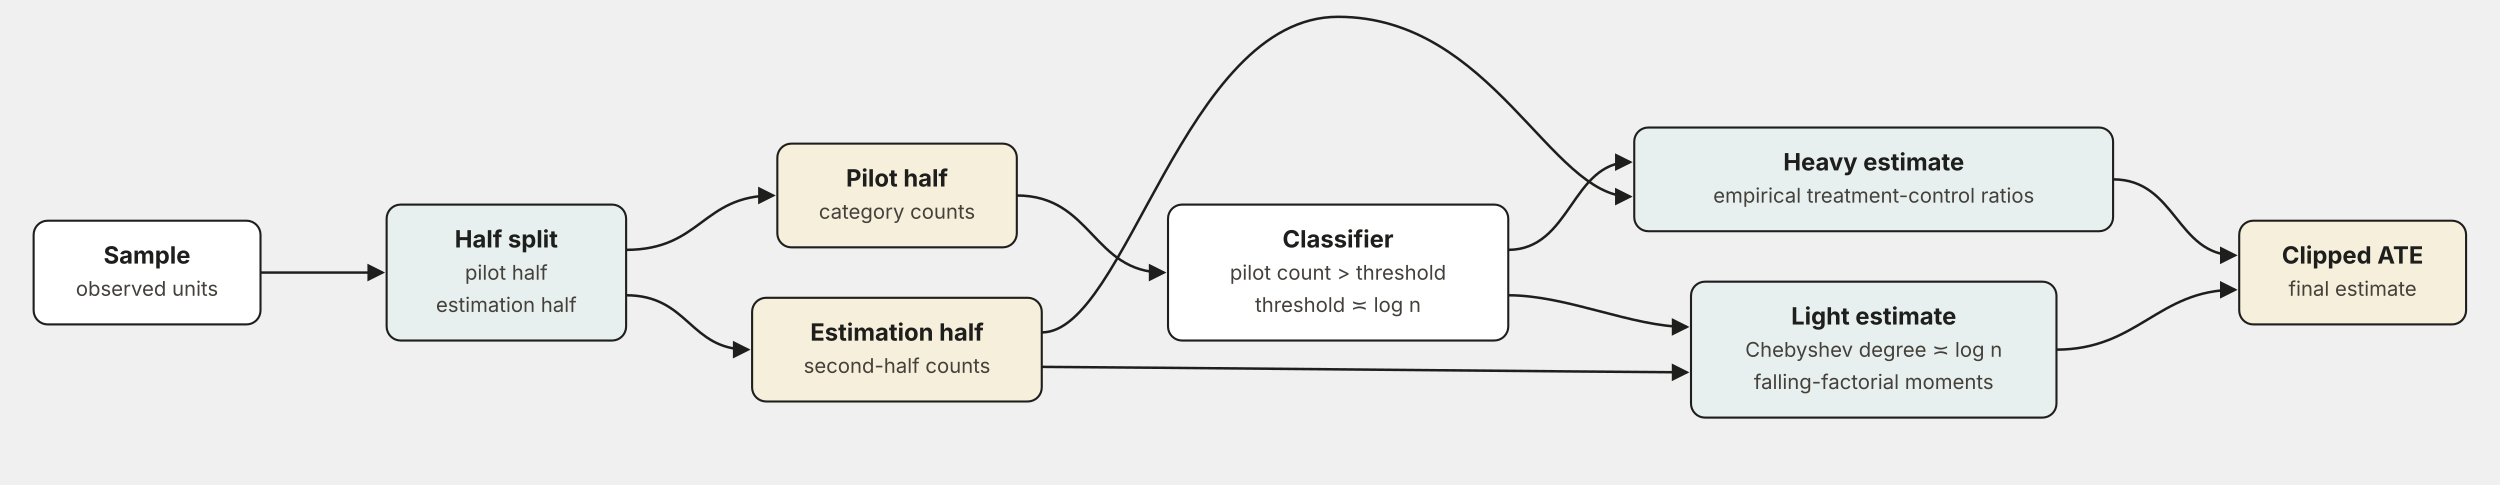
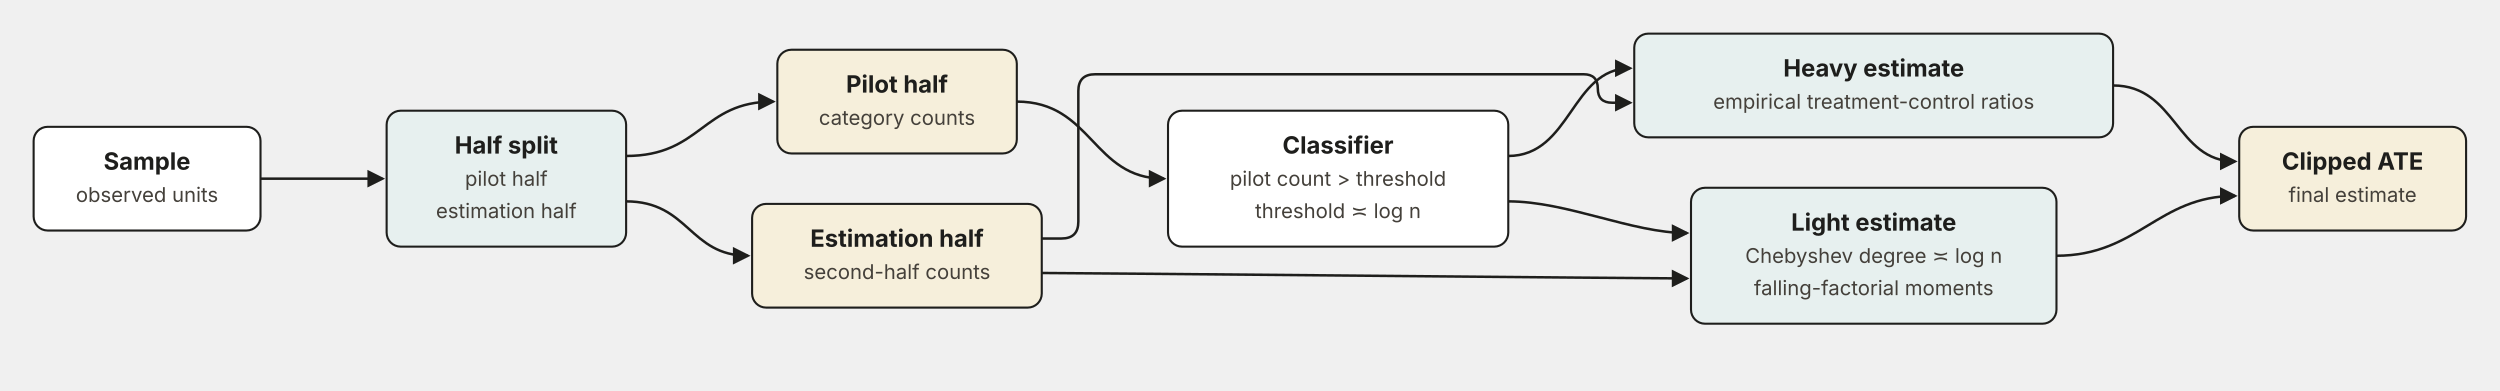
- <svg xmlns="http://www.w3.org/2000/svg" viewBox="0 -67 1784 346" role="img">
+ <svg xmlns="http://www.w3.org/2000/svg" viewBox="0 0 1784 279" role="img">
  <defs>
    <marker id="arr" viewBox="0 0 10 10" refX="8.5" refY="5" markerWidth="7" markerHeight="7" orient="auto-start-reverse">
      <path d="M 0 0 L 10 5 L 0 10 z" fill="#1e1e1c" />
    </marker>
  </defs>
  <path d="M 185.9 127.5 C 209.9 127.5, 251.9 127.5, 272.9 127.5" fill="none" stroke="#1e1e1c" stroke-width="1.8" marker-end="url(#arr)" />
  <path d="M 446.7 111.3 C 500.7 111.3, 500.7 72.5, 551.7 72.5" fill="none" stroke="#1e1e1c" stroke-width="1.8" marker-end="url(#arr)" />
  <path d="M 446.7 143.7 C 491.7 143.7, 491.7 182.5, 533.7 182.5" fill="none" stroke="#1e1e1c" stroke-width="1.8" marker-end="url(#arr)" />
  <path d="M 725.5 72.5 C 779.5 72.5, 779.5 127.5, 830.5 127.5" fill="none" stroke="#1e1e1c" stroke-width="1.8" marker-end="url(#arr)" />
  <path d="M 1076.2 111.3 C 1121.2 111.3, 1121.2 48.7, 1163.2 48.7" fill="none" stroke="#1e1e1c" stroke-width="1.8" marker-end="url(#arr)" />
  <path d="M 1076.2 143.7 C 1118.4 143.7, 1164.5 166.3, 1203.7 166.3" fill="none" stroke="#1e1e1c" stroke-width="1.8" marker-end="url(#arr)" />
-   <path d="M 743.5 170.2 C 803.5 170.2, 844.8 -55, 954.8 -55 C 1064.8 -55, 1106.2 73.3, 1163.2 73.3" fill="none" stroke="#1e1e1c" stroke-width="1.8" marker-end="url(#arr)" />
+   <path d="M 743.5 170.2 L 757.5 170.2 Q 769.5 170.2, 769.5 158.2 L 769.5 65 Q 769.5 53, 781.5 53 L 1130.1 53 Q 1140.2 53, 1140.2 63.2 L 1140.2 63.2 Q 1140.2 73.3, 1150.4 73.3 L 1163.2 73.3" fill="none" stroke="#1e1e1c" stroke-width="1.8" marker-end="url(#arr)" />
  <path d="M 743.5 194.8 C 770.5 194.8, 1179.6 198.7, 1203.7 198.7" fill="none" stroke="#1e1e1c" stroke-width="1.8" marker-end="url(#arr)" />
  <path d="M 1507.9 61 C 1552.9 61, 1552.9 115.2, 1594.9 115.2" fill="none" stroke="#1e1e1c" stroke-width="1.8" marker-end="url(#arr)" />
  <path d="M 1467.4 182.5 C 1525.6 182.5, 1539.8 139.8, 1594.9 139.8" fill="none" stroke="#1e1e1c" stroke-width="1.8" marker-end="url(#arr)" />
  <rect x="24" y="90.5" width="161.9" height="74" rx="10" fill="#ffffff" stroke="#1e1e1c" stroke-width="1.5" />
  <text stroke="none" x="104.9" y="121.1" text-anchor="middle" font-family="Inter, Arial, sans-serif" font-size="17" font-weight="700" fill="#1e1e1c">Sample</text>
  <text stroke="none" x="104.9" y="144.1" text-anchor="middle" font-family="Inter, Arial, sans-serif" font-size="14.5" fill="#44403a">observed units</text>
  <rect x="275.9" y="79" width="170.9" height="97" rx="10" fill="#e7f0ef" stroke="#1e1e1c" stroke-width="1.5" />
  <text stroke="none" x="361.3" y="109.6" text-anchor="middle" font-family="Inter, Arial, sans-serif" font-size="17" font-weight="700" fill="#1e1e1c">Half split</text>
  <text stroke="none" x="361.3" y="132.6" text-anchor="middle" font-family="Inter, Arial, sans-serif" font-size="14.5" fill="#44403a">pilot half</text>
  <text stroke="none" x="361.3" y="155.6" text-anchor="middle" font-family="Inter, Arial, sans-serif" font-size="14.5" fill="#44403a">estimation half</text>
  <rect x="554.7" y="35.5" width="170.9" height="74" rx="10" fill="#f6efdb" stroke="#1e1e1c" stroke-width="1.5" />
  <text stroke="none" x="640.1" y="66.1" text-anchor="middle" font-family="Inter, Arial, sans-serif" font-size="17" font-weight="700" fill="#1e1e1c">Pilot half</text>
  <text stroke="none" x="640.1" y="89.1" text-anchor="middle" font-family="Inter, Arial, sans-serif" font-size="14.5" fill="#44403a">category counts</text>
  <rect x="536.7" y="145.5" width="206.7" height="74" rx="10" fill="#f6efdb" stroke="#1e1e1c" stroke-width="1.5" />
  <text stroke="none" x="640.1" y="176.1" text-anchor="middle" font-family="Inter, Arial, sans-serif" font-size="17" font-weight="700" fill="#1e1e1c">Estimation half</text>
  <text stroke="none" x="640.1" y="199.1" text-anchor="middle" font-family="Inter, Arial, sans-serif" font-size="14.5" fill="#44403a">second-half counts</text>
  <rect x="833.5" y="79" width="242.8" height="97" rx="10" fill="#ffffff" stroke="#1e1e1c" stroke-width="1.5" />
  <text stroke="none" x="954.8" y="109.6" text-anchor="middle" font-family="Inter, Arial, sans-serif" font-size="17" font-weight="700" fill="#1e1e1c">Classifier</text>
  <text stroke="none" x="954.8" y="132.6" text-anchor="middle" font-family="Inter, Arial, sans-serif" font-size="14.5" fill="#44403a">pilot count &gt; threshold</text>
  <text stroke="none" x="954.8" y="155.6" text-anchor="middle" font-family="Inter, Arial, sans-serif" font-size="14.5" fill="#44403a">threshold ≍ log n</text>
  <rect x="1166.2" y="24" width="341.7" height="74" rx="10" fill="#e7f0ef" stroke="#1e1e1c" stroke-width="1.5" />
  <text stroke="none" x="1337.1" y="54.6" text-anchor="middle" font-family="Inter, Arial, sans-serif" font-size="17" font-weight="700" fill="#1e1e1c">Heavy estimate</text>
  <text stroke="none" x="1337.1" y="77.6" text-anchor="middle" font-family="Inter, Arial, sans-serif" font-size="14.5" fill="#44403a">empirical treatment-control ratios</text>
  <rect x="1206.7" y="134" width="260.8" height="97" rx="10" fill="#e7f0ef" stroke="#1e1e1c" stroke-width="1.5" />
  <text stroke="none" x="1337.1" y="164.6" text-anchor="middle" font-family="Inter, Arial, sans-serif" font-size="17" font-weight="700" fill="#1e1e1c">Light estimate</text>
  <text stroke="none" x="1337.1" y="187.6" text-anchor="middle" font-family="Inter, Arial, sans-serif" font-size="14.5" fill="#44403a">Chebyshev degree ≍ log n</text>
  <text stroke="none" x="1337.1" y="210.6" text-anchor="middle" font-family="Inter, Arial, sans-serif" font-size="14.5" fill="#44403a">falling-factorial moments</text>
  <rect x="1597.9" y="90.5" width="161.9" height="74" rx="10" fill="#f6efdb" stroke="#1e1e1c" stroke-width="1.5" />
  <text stroke="none" x="1678.8" y="121.1" text-anchor="middle" font-family="Inter, Arial, sans-serif" font-size="17" font-weight="700" fill="#1e1e1c">Clipped ATE</text>
  <text stroke="none" x="1678.8" y="144.1" text-anchor="middle" font-family="Inter, Arial, sans-serif" font-size="14.5" fill="#44403a">final estimate</text>
</svg>
